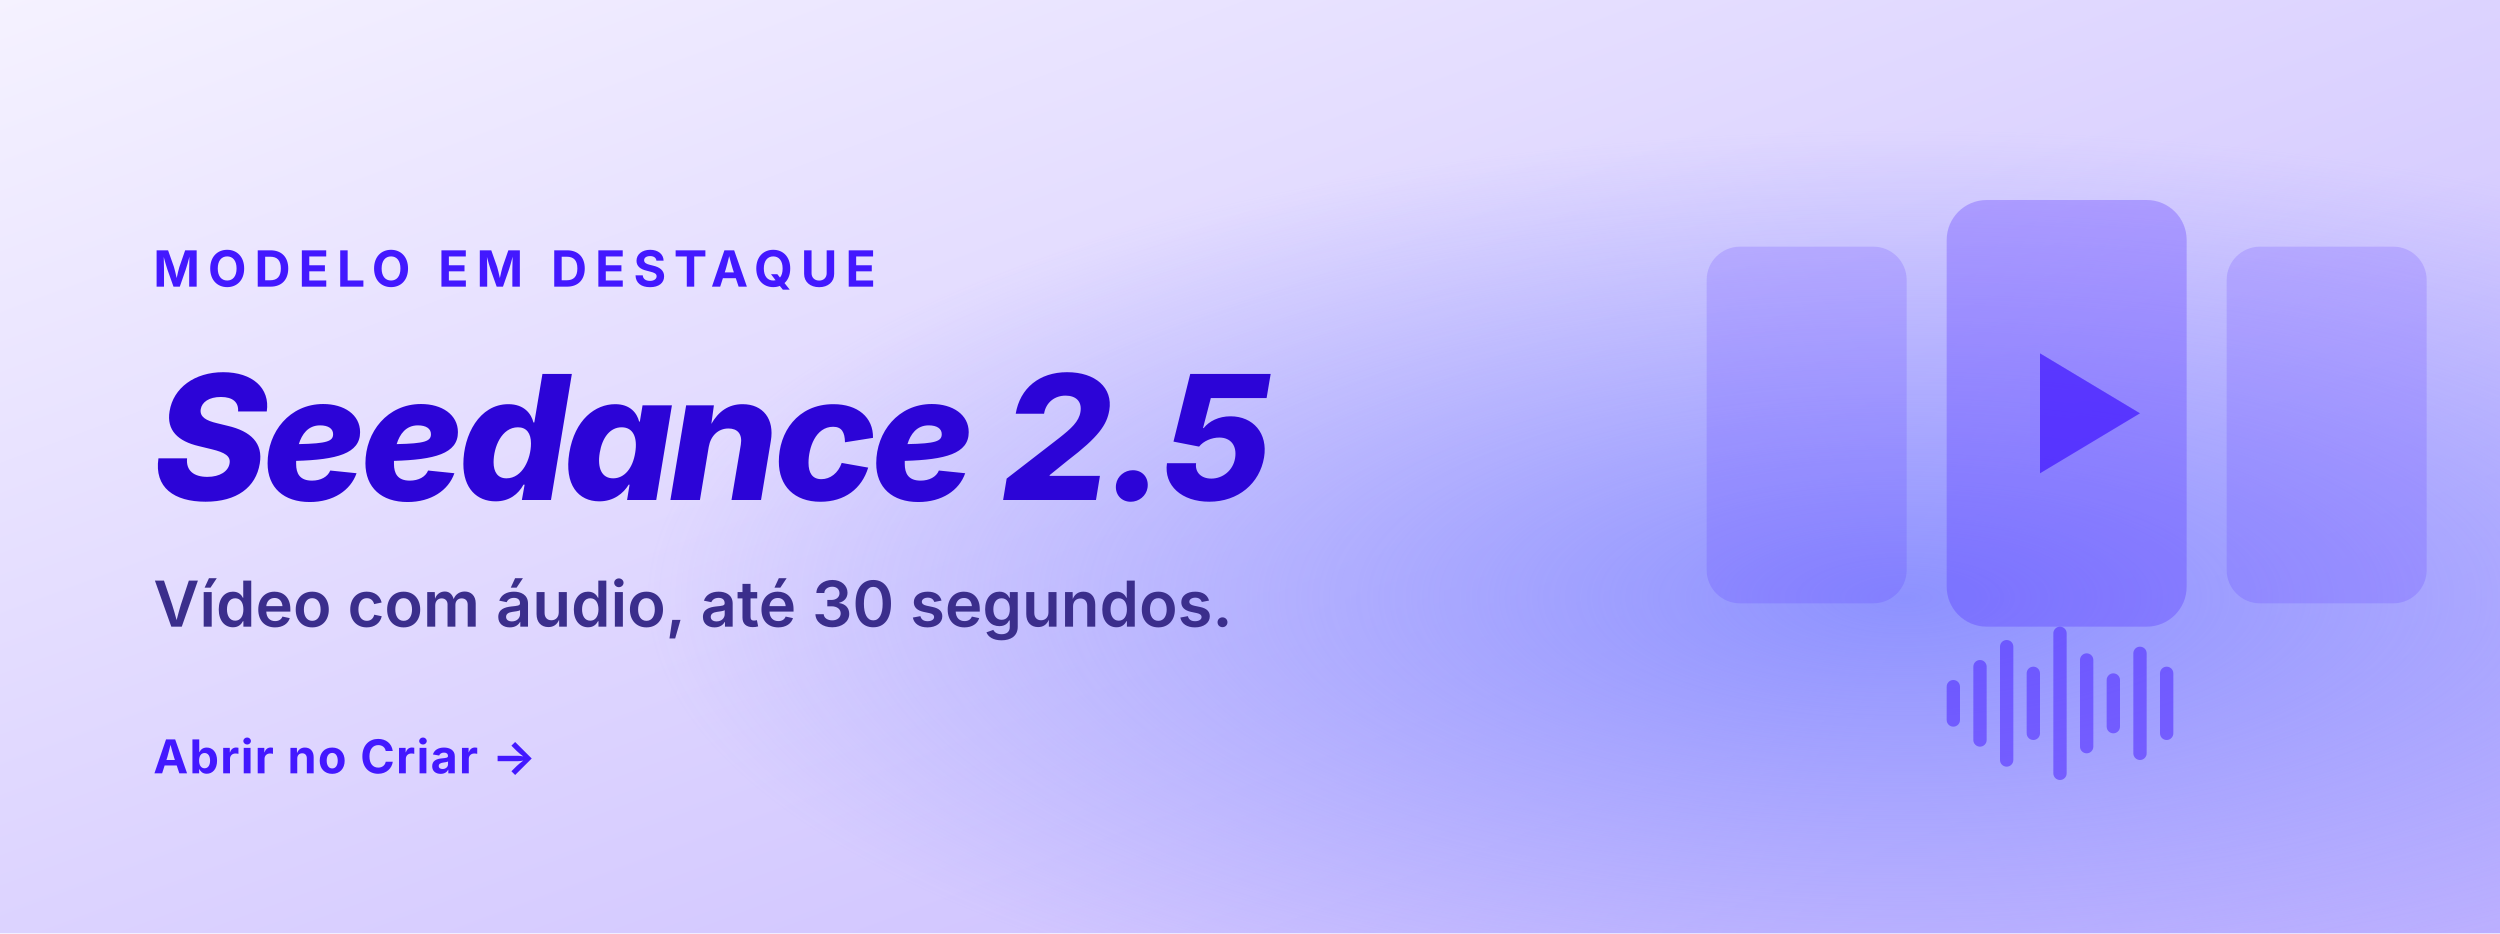
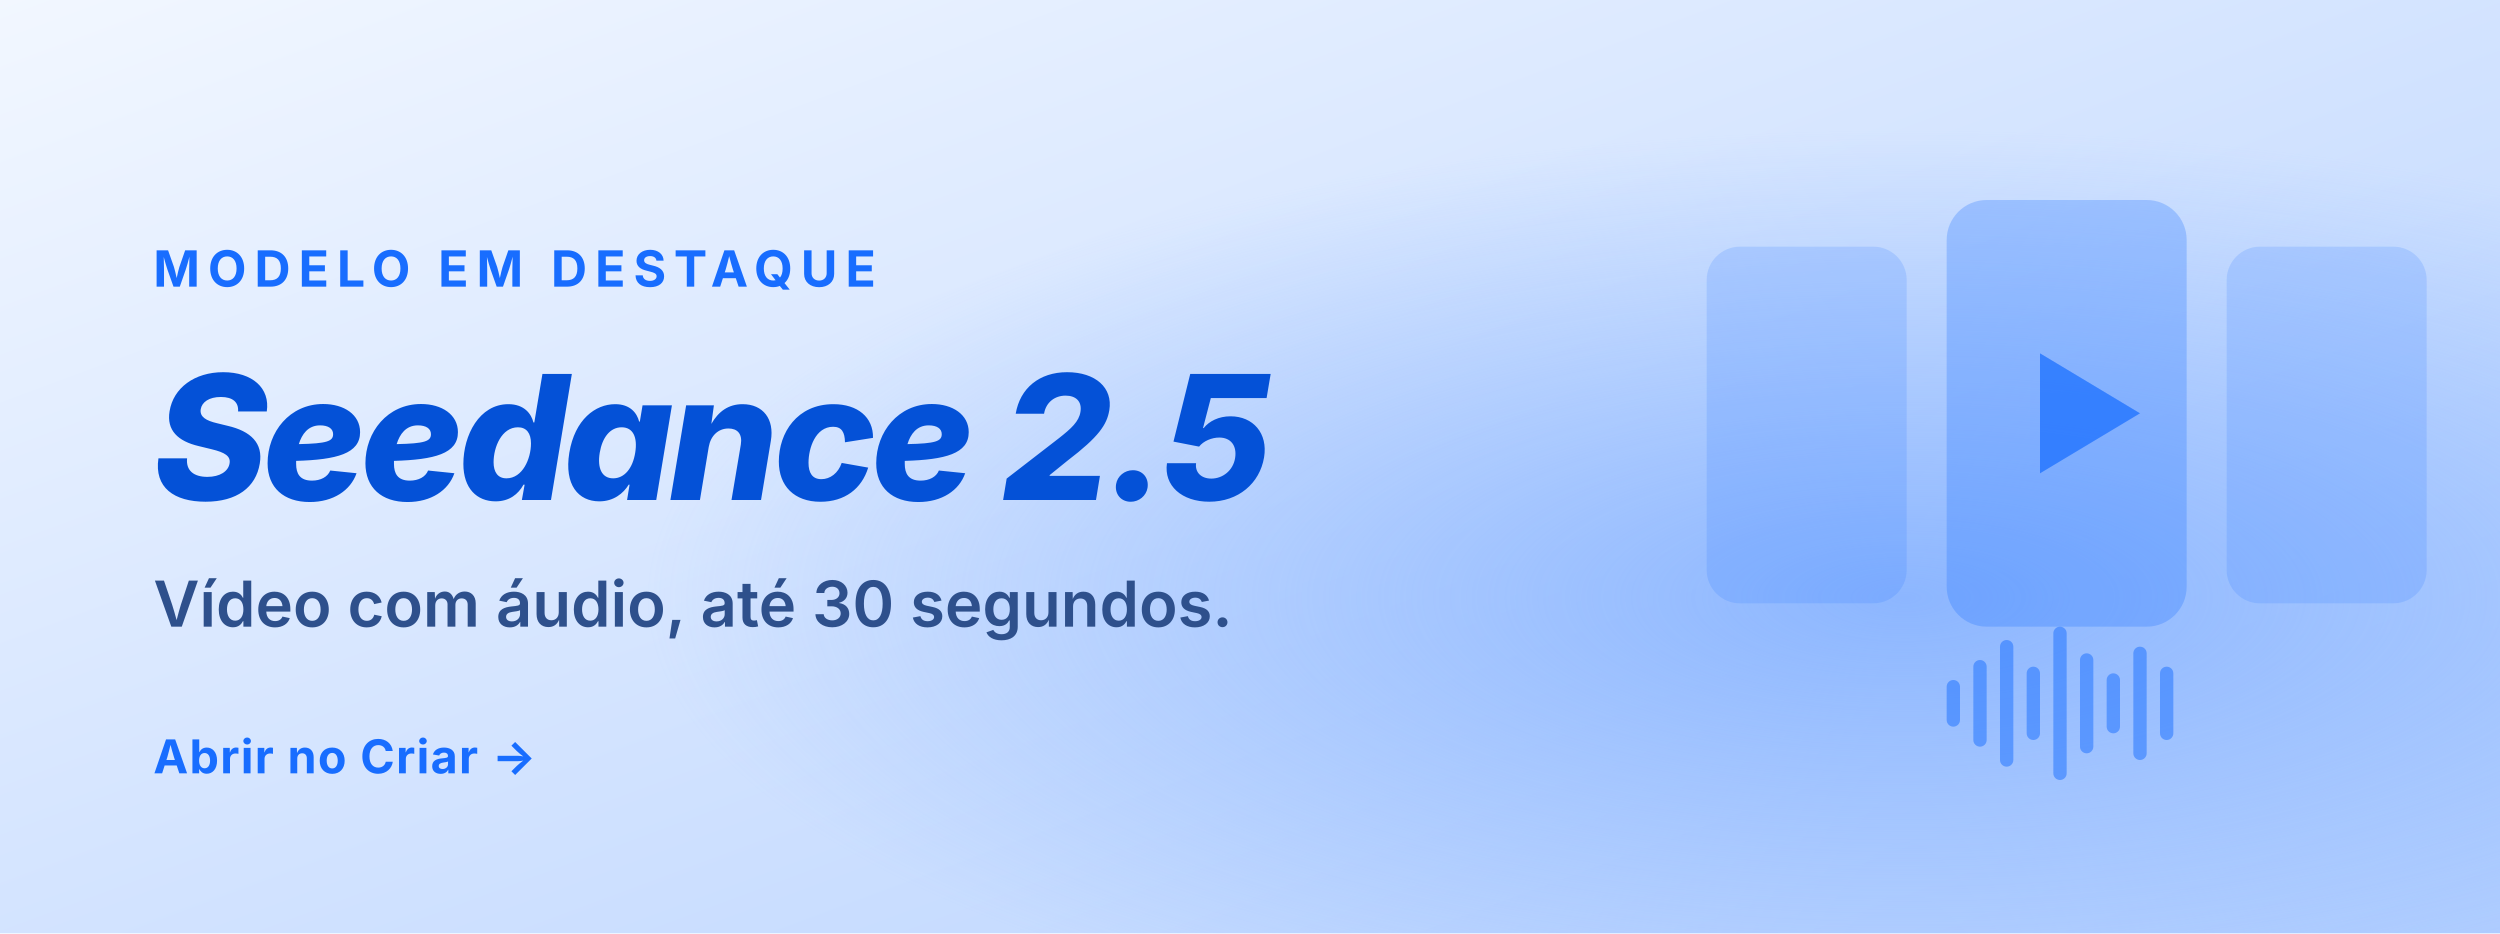
<svg xmlns="http://www.w3.org/2000/svg" width="750" height="280" viewBox="0 0 750 280" role="img" aria-label="Modelo em destaque">
  <defs>
    <linearGradient id="mod-field" x1="0" y1="0" x2="1" y2="1">
-       <stop offset="0" stop-color="#F5F2FF" />
-       <stop offset="1" stop-color="#C3B4FF" />
+       <stop offset="0" stop-color="#F2F7FF" />
+       <stop offset="1" stop-color="#B4D0FF" />
    </linearGradient>
    <radialGradient id="mod-glow" cx=".76" cy=".64" r=".5">
-       <stop offset="0" stop-color="#868CFF" stop-opacity=".9" />
-       <stop offset="1" stop-color="#868CFF" stop-opacity="0" />
+       <stop offset="0" stop-color="#86B2FF" stop-opacity=".9" />
+       <stop offset="1" stop-color="#86B2FF" stop-opacity="0" />
    </radialGradient>
  </defs>
  <rect width="750" height="280" fill="url(#mod-field)" />
  <rect width="750" height="280" fill="url(#mod-glow)" />
  <g>
-     <rect x="512" y="74" width="60" height="107" rx="10" fill="#4318FF" opacity=".16" />
-     <rect x="584" y="60" width="72" height="128" rx="12" fill="#4318FF" opacity=".26" />
-     <rect x="668" y="74" width="60" height="107" rx="10" fill="#4318FF" opacity=".16" />
-     <path d="M612 106l30 18-30 18z" fill="#4318FF" opacity=".72" />
-     <g fill="#4318FF" opacity=".5">
+     <rect x="512" y="74" width="60" height="107" rx="10" fill="#186DFF" opacity=".16" />
+     <rect x="584" y="60" width="72" height="128" rx="12" fill="#186DFF" opacity=".26" />
+     <rect x="668" y="74" width="60" height="107" rx="10" fill="#186DFF" opacity=".16" />
+     <path d="M612 106l30 18-30 18z" fill="#186DFF" opacity=".72" />
+     <g fill="#186DFF" opacity=".5">
      <rect x="584" y="204" width="4" height="14" rx="2" />
      <rect x="592" y="198" width="4" height="26" rx="2" />
      <rect x="600" y="192" width="4" height="38" rx="2" />
      <rect x="608" y="200" width="4" height="22" rx="2" />
      <rect x="616" y="188" width="4" height="46" rx="2" />
      <rect x="624" y="196" width="4" height="30" rx="2" />
      <rect x="632" y="202" width="4" height="18" rx="2" />
      <rect x="640" y="194" width="4" height="34" rx="2" />
      <rect x="648" y="200" width="4" height="22" rx="2" />
    </g>
  </g>
  <g font-family="Inter, -apple-system, BlinkMacSystemFont, 'Segoe UI', Helvetica, Arial, sans-serif">
-     <text x="46" y="86" font-size="15" font-weight="700" fill="#4318FF" letter-spacing="2.4">MODELO EM DESTAQUE</text>
-     <text x="46" y="150" font-size="52" font-weight="800" font-style="italic" fill="#2C04D7" letter-spacing="-1.6">Seedance 2.5</text>
-     <text x="46" y="188" font-size="19" font-weight="600" fill="#3B2E8C">Vídeo com áudio, até 30 segundos.</text>
-     <text x="46" y="232" font-size="14" font-weight="700" fill="#4318FF" letter-spacing=".4">Abrir no Criar →</text>
+     <text x="46" y="86" font-size="15" font-weight="700" fill="#186DFF" letter-spacing="2.4">MODELO EM DESTAQUE</text>
+     <text x="46" y="150" font-size="52" font-weight="800" font-style="italic" fill="#0451D7" letter-spacing="-1.6">Seedance 2.5</text>
+     <text x="46" y="188" font-size="19" font-weight="600" fill="#2E508C">Vídeo com áudio, até 30 segundos.</text>
+     <text x="46" y="232" font-size="14" font-weight="700" fill="#186DFF" letter-spacing=".4">Abrir no Criar →</text>
  </g>
</svg>
